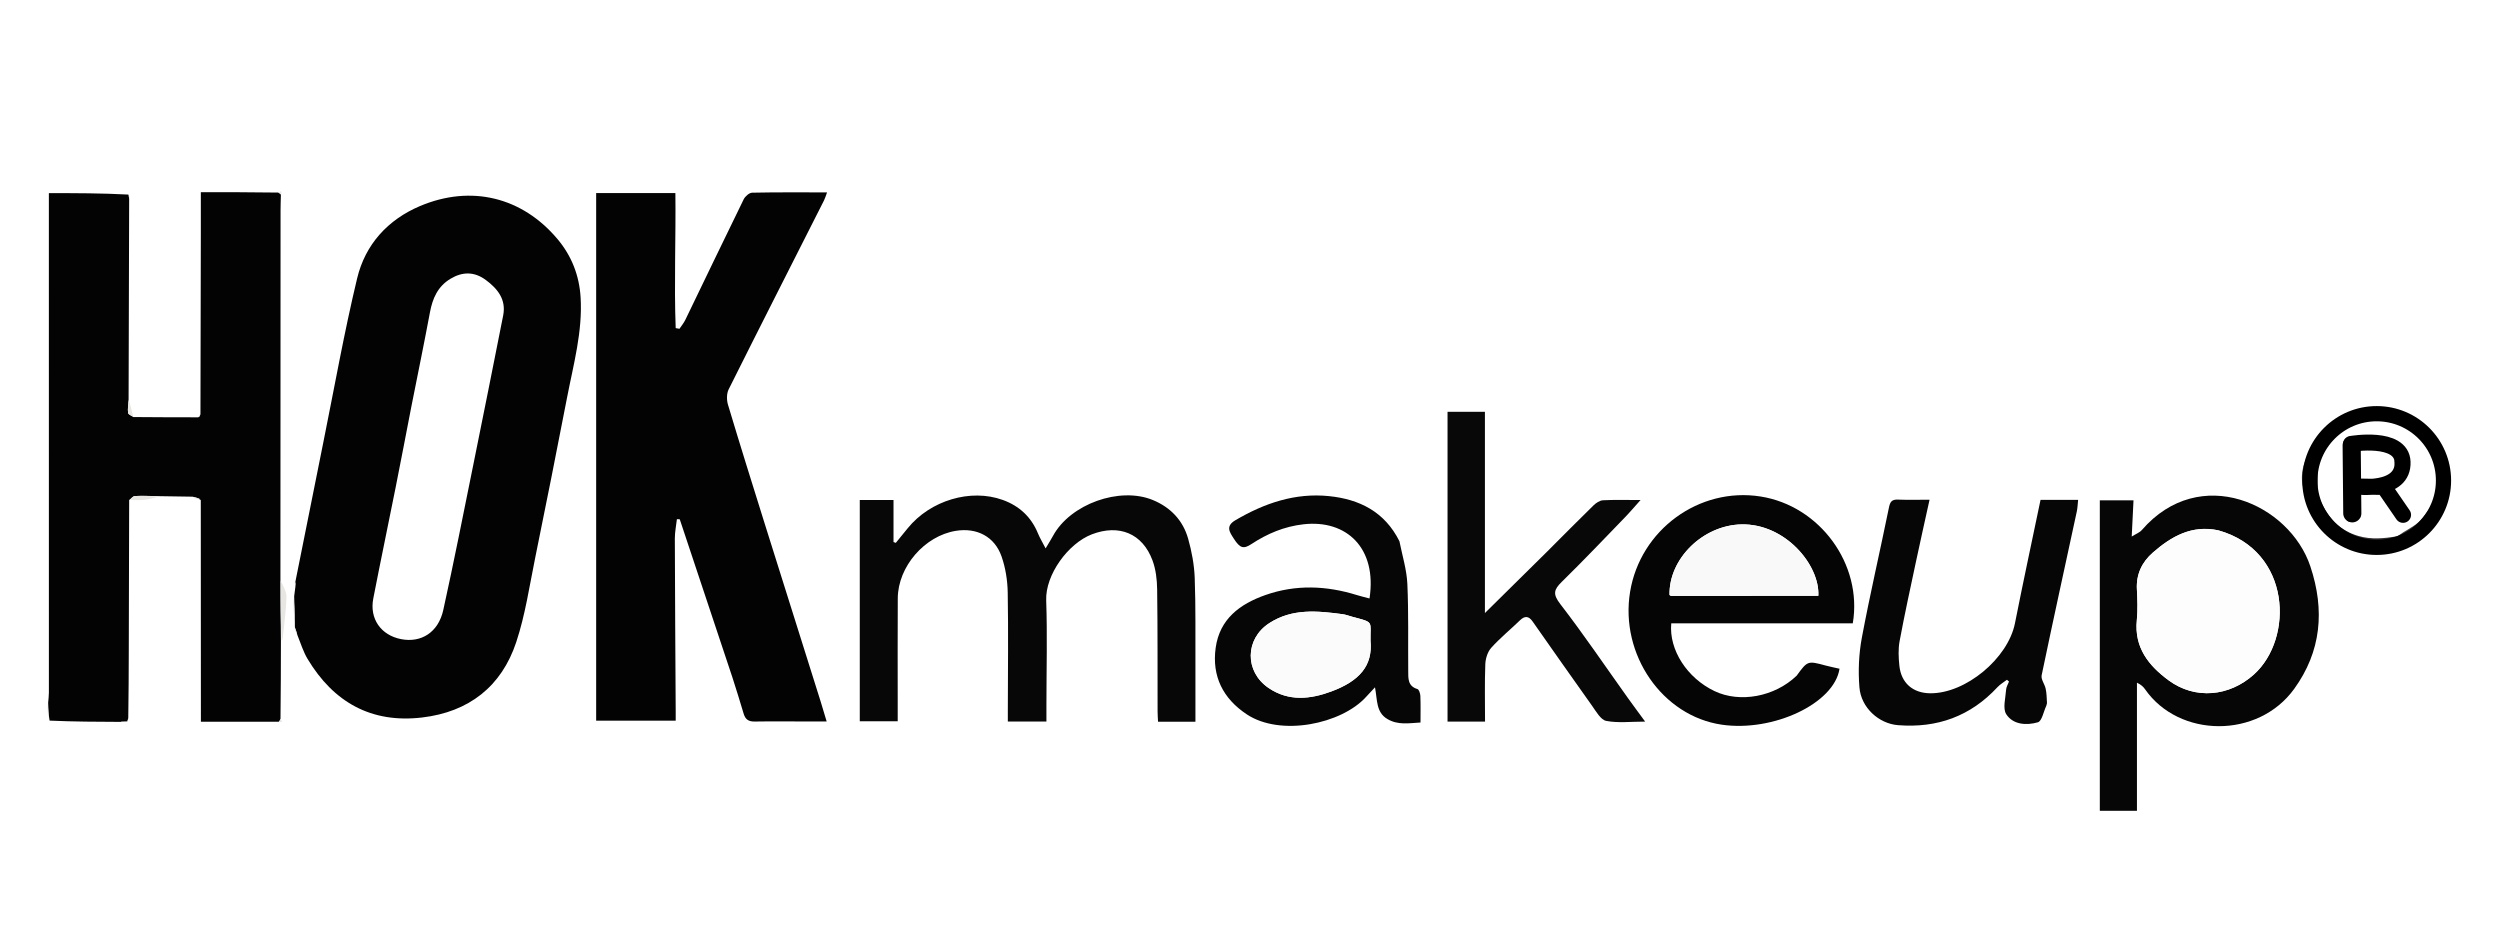
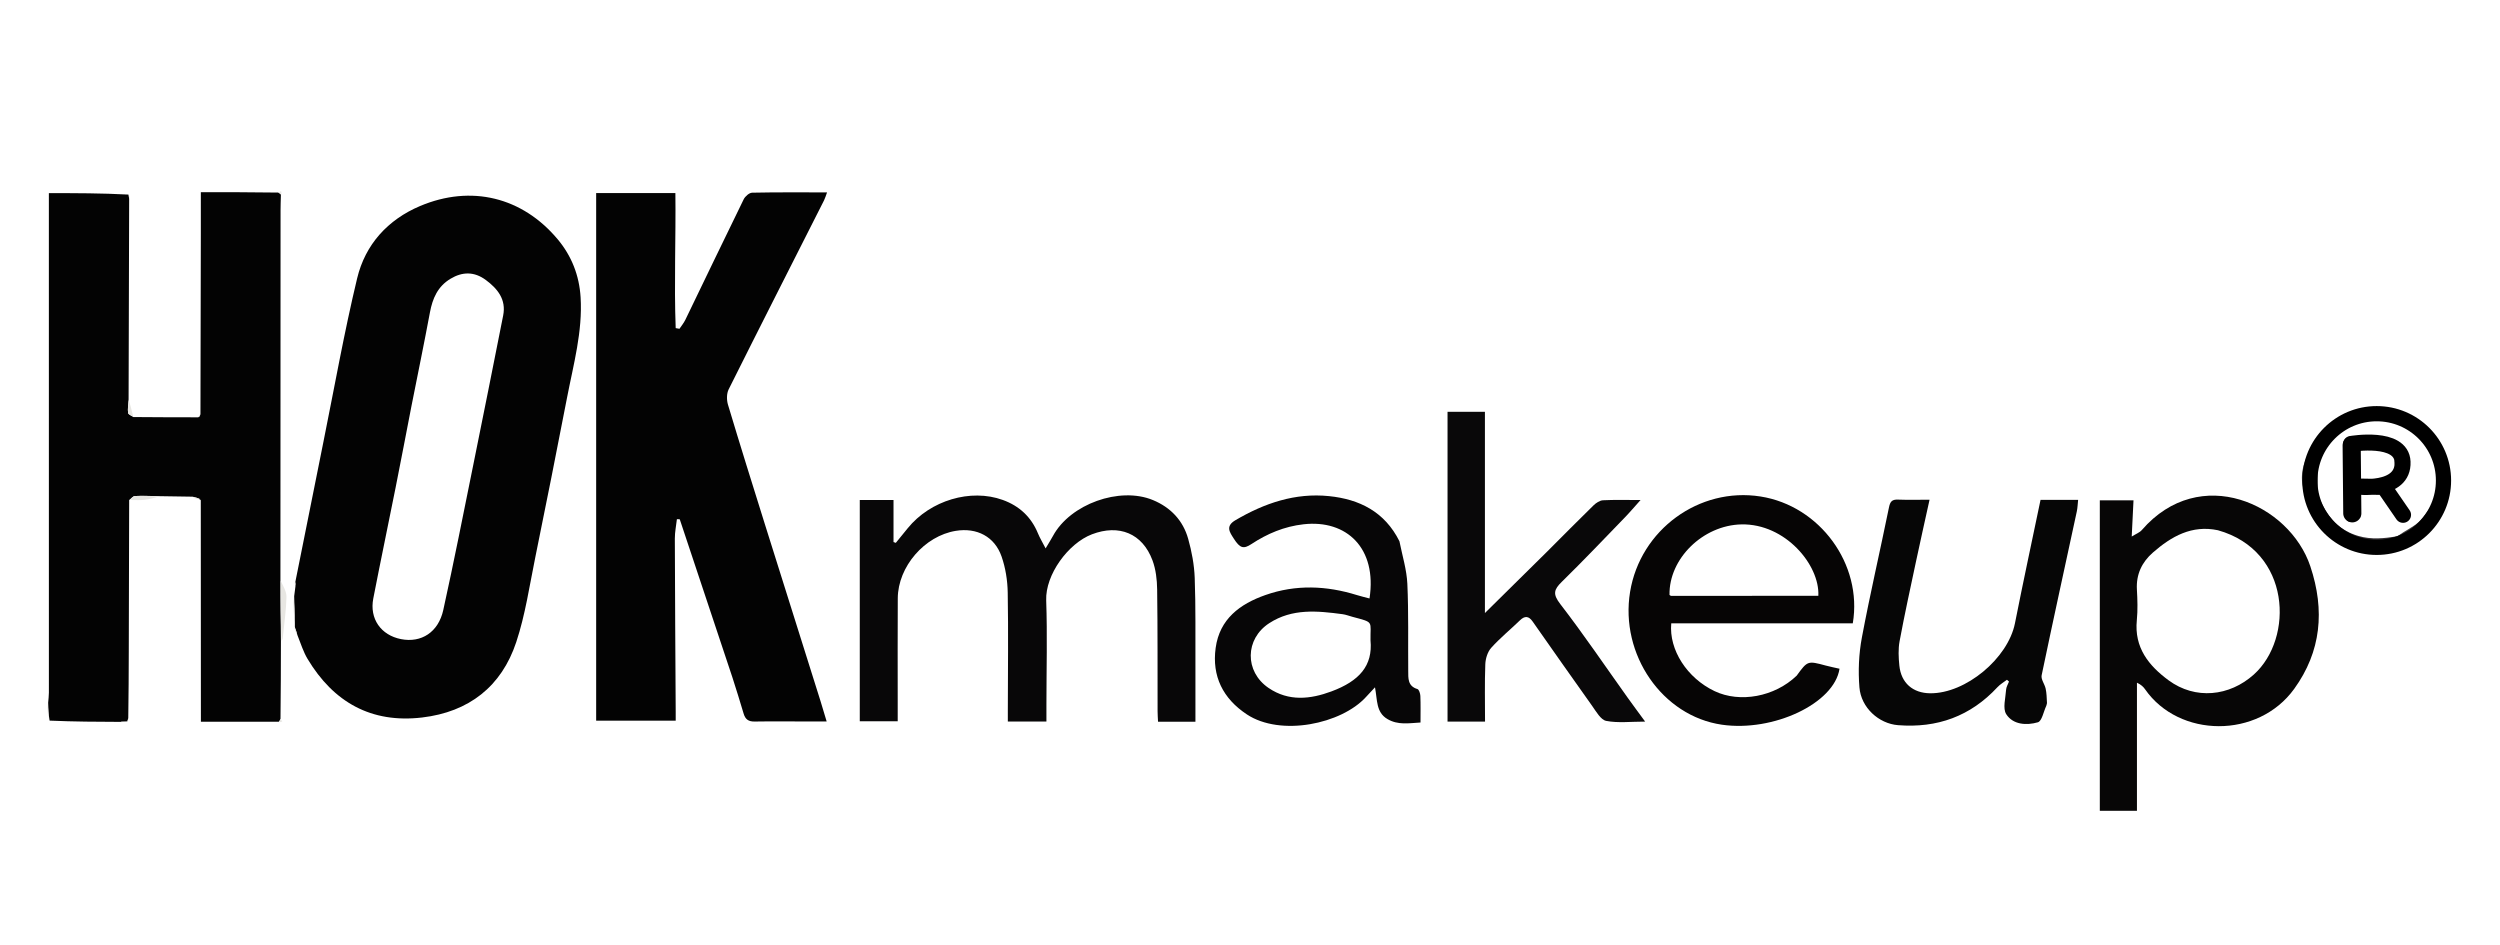
<svg xmlns="http://www.w3.org/2000/svg" version="1.1" id="Layer_1" x="0px" y="0px" width="100%" viewBox="0 0 1220 461" enable-background="new 0 0 1220 461" xml:space="preserve">
  <defs id="defs49">
    <linearGradient id="swatch50">
      <stop style="stop-color:#282629;stop-opacity:1;" offset="0" id="stop50" />
    </linearGradient>
  </defs>
  <path fill="#030303" opacity="1" stroke="none" d=" M23.502,342.951   C23.626,341.301 23.858,339.651 23.859,338.002   C23.868,260.254 23.857,182.505 23.848,104.757   C23.848,101.301 23.848,97.845 23.848,94.25   C36.717,94.25 49.635,94.25 62.677,94.955   C62.877,96.107 62.953,96.554 63.03,97.002   C62.956,129.358 62.881,161.715 62.751,194.892   C62.593,197.659 62.228,199.646 62.517,201.532   C62.635,202.306 64.164,202.863 65.051,203.519   C75.385,203.594 85.72,203.668 96.775,203.65   C97.605,203.039 97.714,202.52 97.823,202.001   C97.885,172.404 97.949,142.808 98.007,113.212   C98.019,106.928 98.009,100.643 98.009,93.785   C110.665,93.785 122.907,93.785 135.738,93.973   C136.578,94.433 136.83,94.705 137.082,94.978   C137.023,97.467 136.913,99.956 136.913,102.445   C136.909,162.335 136.916,222.226 136.848,282.933   C136.881,293.493 136.986,303.234 137.092,312.976   C137.067,325.356 137.042,337.736 136.884,350.743   C136.519,351.653 136.287,351.934 136.056,352.215   C123.6,352.215 111.145,352.215 98.039,352.215   C98.039,316.355 98.039,280.645 97.984,244.099   C96.605,242.967 95.282,242.672 93.958,242.377   C88.952,242.31 83.947,242.243 78.052,242.132   C73.387,242.05 69.603,241.873 65.838,242.065   C64.873,242.115 63.968,243.327 63.035,244.006   C62.972,268.627 62.912,293.249 62.843,317.871   C62.814,328.52 62.767,339.169 62.594,350.433   C62.348,351.377 62.235,351.706 62.122,352.035   C61.646,352.067 61.169,352.098 60.099,352.095   C59.336,352.135 59.167,352.208 58.998,352.281   C47.566,352.237 36.134,352.193 24.205,351.66   C23.639,348.43 23.57,345.69 23.502,342.951  z" id="path2" />
  <path fill="#030303" opacity="1" stroke="none" d=" M144.135,283.941   C148.709,261.116 153.257,238.286 157.863,215.467   C163.228,188.889 167.963,162.158 174.289,135.809   C178.247,119.321 189.225,107.197 205.022,100.532   C229.878,90.044 254.907,96.149 272.187,116.823   C278.905,124.86 282.686,134.363 283.336,145.107   C284.35,161.843 279.86,177.769 276.747,193.892   C271.709,219.985 266.506,246.046 261.2,272.086   C258.383,285.909 256.342,300.037 251.927,313.355   C244.741,335.03 228.783,347.442 206.002,350.137   C181.153,353.076 162.749,342.659 150.091,321.546   C148.064,318.165 146.86,314.29 145.154,309.979   C144.655,308.217 144.279,307.12 143.903,306.024   C143.912,305.573 143.92,305.121 143.894,303.898   C143.757,299.068 143.657,295.009 143.556,290.951   C143.733,289.572 143.91,288.194 144.175,286.177   C144.22,285.006 144.178,284.474 144.135,283.941  M200.777,198.233   C198.213,211.44 195.703,224.657 193.073,237.851   C189.471,255.927 185.678,273.966 182.164,292.06   C180.242,301.96 185.905,309.988 195.734,311.901   C205.572,313.816 213.919,308.562 216.321,297.681   C221.519,274.139 226.174,250.477 230.964,226.846   C235.887,202.557 240.744,178.255 245.549,153.943   C247.093,146.129 242.817,140.89 237.086,136.638   C231.457,132.462 225.664,132.535 219.858,136.029   C213.6,139.795 211.091,145.595 209.81,152.44   C207.001,167.455 203.922,182.42 200.777,198.233  z" id="path3" />
  <path fill="#030303" opacity="1" stroke="none" d=" M357.431,330.629   C348.762,304.639 340.237,279.015 331.713,253.39   C331.25,253.385 330.787,253.381 330.324,253.376   C329.973,256.528 329.31,259.681 329.319,262.832   C329.393,290.992 329.586,319.153 329.742,347.314   C329.749,348.626 329.743,349.939 329.743,351.676   C316.781,351.676 304.065,351.676 290.927,351.676   C290.927,266.025 290.927,180.304 290.927,94.204   C303.702,94.204 316.421,94.204 329.587,94.204   C329.853,116.192 328.916,138.182 329.736,160.121   C330.35,160.231 330.964,160.342 331.578,160.452   C332.539,159.005 333.684,157.647 334.434,156.098   C343.932,136.49 353.327,116.832 362.918,97.271   C363.631,95.817 365.62,94.064 367.049,94.033   C379.026,93.774 391.011,93.886 403.601,93.886   C403.017,95.452 402.69,96.674 402.131,97.778   C386.59,128.508 370.971,159.199 355.585,190.006   C354.554,192.071 354.567,195.205 355.254,197.494   C361.13,217.075 367.233,236.588 373.346,256.097   C382.344,284.811 391.409,313.504 400.435,342.209   C401.377,345.204 402.25,348.22 403.414,352.09   C400.493,352.09 398.11,352.093 395.727,352.09   C386.562,352.077 377.396,351.958 368.234,352.109   C365.189,352.159 363.681,350.982 362.865,348.162   C361.2,342.41 359.349,336.713 357.431,330.629  z" id="path4" />
  <path fill="#080708" opacity="1" stroke="none" d=" M583.37,325.001   C583.371,334.298 583.371,343.095 583.371,352.216   C577.021,352.216 571.415,352.216 565.124,352.216   C565.049,350.571 564.906,348.834 564.902,347.097   C564.852,327.268 564.962,307.437 564.689,287.611   C564.623,282.864 564.052,277.854 562.411,273.45   C557.493,260.255 546.062,255.702 532.883,260.732   C521.229,265.18 510.109,280.502 510.543,292.935   C511.137,309.911 510.667,326.924 510.654,343.921   C510.652,346.543 510.654,349.166 510.654,352.105   C504.171,352.105 498.264,352.105 491.82,352.105   C491.82,350.174 491.817,348.398 491.82,346.622   C491.847,327.46 492.105,308.293 491.766,289.137   C491.661,283.248 490.698,277.119 488.767,271.573   C485.373,261.826 476.674,257.398 466.46,259.048   C451.205,261.513 438.209,276.5 438.113,291.972   C438.011,308.468 438.084,324.966 438.081,341.463   C438.08,344.776 438.081,348.09 438.081,351.988   C431.75,351.988 425.869,351.988 419.569,351.988   C419.569,316.295 419.569,280.272 419.569,243.993   C424.859,243.993 430.131,243.993 436.036,243.993   C436.036,250.884 436.036,257.707 436.036,264.529   C436.41,264.657 436.783,264.786 437.157,264.914   C439.093,262.536 441.032,260.16 442.965,257.779   C454.006,244.182 473.674,238.301 489.343,243.97   C497.428,246.896 503.228,252.256 506.523,260.288   C507.418,262.469 508.659,264.509 510.257,267.617   C511.912,264.827 512.951,263.206 513.864,261.517   C522.246,246.015 546.379,237.306 562.613,244.027   C571.279,247.615 577.305,253.968 579.828,262.932   C581.568,269.114 582.784,275.614 583.02,282.016   C583.543,296.163 583.299,310.338 583.37,325.001  z" id="path5" />
  <path fill="#070606" opacity="1" stroke="none" d=" M1042.831,365   C1042.831,375.446 1042.831,385.391 1042.831,395.664   C1036.582,395.664 1030.828,395.664 1024.708,395.664   C1024.708,345.317 1024.708,294.945 1024.708,244.162   C1029.973,244.162 1035.192,244.162 1041.149,244.162   C1040.879,249.665 1040.61,255.149 1040.281,261.834   C1042.324,260.548 1044.13,259.91 1045.22,258.652   C1073.538,225.985 1117.286,245.936 1127.441,276.353   C1134.642,297.922 1132.688,317.975 1119.596,336.129   C1101.887,360.684 1063.355,360.134 1046.828,336.414   C1045.99,335.212 1044.943,334.154 1042.831,333.158   C1042.831,343.605 1042.831,354.053 1042.831,365  M1082.343,258.757   C1069.611,256.078 1059.667,261.742 1050.626,269.635   C1045.247,274.331 1042.387,280.292 1042.808,287.709   C1043.091,292.685 1043.261,297.731 1042.77,302.675   C1041.447,315.989 1048.541,324.823 1058.28,331.996   C1071.271,341.564 1087.957,339.906 1099.917,329.128   C1119.438,311.537 1118.213,268.848 1082.343,258.757  z" id="path6" />
  <path fill="#060505" opacity="1" stroke="none" d=" M876.785,329.717   C882.123,322.401 882.118,322.419 891,324.801   C893.218,325.396 895.478,325.836 897.685,326.339   C895.137,343.297 865.311,357.294 840.269,353.653   C811.209,349.429 790.469,319.409 795.482,288.828   C800.444,258.557 829.156,237.569 859.146,242.29   C888.069,246.843 909.012,275.348 904.163,304.173   C874.677,304.173 845.099,304.173 815.571,304.173   C814.369,317.132 823.319,330.901 836.716,337.275   C849.082,343.159 866.041,340.056 876.785,329.717  M860.5,290.762   C869.454,290.762 878.408,290.762 887.349,290.762   C888.104,275.686 871.168,255.445 849.802,255.908   C831.034,256.314 814.356,272.653 814.723,290.344   C815.007,290.502 815.291,290.799 815.575,290.799   C830.217,290.803 844.858,290.781 860.5,290.762  z" id="path7" />
  <path fill="#090809" opacity="1" stroke="none" d=" M755.094,269.092   C762.76,261.421 770.129,253.954 777.636,246.629   C778.859,245.437 780.658,244.215 782.249,244.132   C788.012,243.834 793.8,244.015 800.588,244.015   C797.85,247.062 795.475,249.882 792.916,252.524   C782.72,263.051 772.62,273.678 762.154,283.931   C758.289,287.717 757.655,289.901 761.398,294.753   C772.873,309.626 783.412,325.221 794.336,340.521   C796.923,344.145 799.59,347.712 802.834,352.143   C795.769,352.143 789.617,352.919 783.832,351.798   C781.159,351.28 778.943,347.245 776.97,344.483   C767.202,330.809 757.582,317.03 747.917,303.283   C746.088,300.682 744.186,300.348 741.771,302.684   C737.104,307.2 732.031,311.334 727.705,316.146   C725.93,318.12 724.933,321.414 724.829,324.156   C724.481,333.293 724.697,342.452 724.697,352.128   C718.578,352.128 712.705,352.128 706.399,352.128   C706.399,301.887 706.399,251.662 706.399,200.951   C712.161,200.951 718.032,200.951 724.64,200.951   C724.64,233.263 724.64,265.582 724.64,299.161   C735.371,288.567 745.107,278.955 755.094,269.092  z" id="path8" />
  <path fill="#070607" opacity="1" stroke="none" d=" M682.922,264.125   C684.356,271.278 686.472,278.041 686.785,284.886   C687.43,299.016 687.087,313.19 687.214,327.346   C687.246,330.977 686.897,334.82 691.708,336.258   C692.474,336.488 693.091,338.437 693.14,339.618   C693.313,343.75 693.207,347.893 693.207,352.586   C687.482,352.912 682.21,353.936 677.048,350.883   C671.456,347.577 672.193,341.655 670.996,335.408   C669.018,337.535 667.815,338.802 666.641,340.095   C654.615,353.342 624.933,359.556 608.424,348.595   C596.839,340.902 591.336,330.025 593.244,316.161   C595.187,302.05 605.094,294.745 617.527,290.376   C632.345,285.169 647.287,285.768 662.172,290.398   C664.183,291.024 666.241,291.496 668.324,292.052   C672.093,267.498 657.135,253.457 636.089,255.855   C626.732,256.92 618.426,260.409 610.693,265.503   C606.875,268.017 605.134,267.601 602.088,262.841   C600.06,259.672 597.909,256.784 602.921,253.842   C617.063,245.541 632.053,240.421 648.566,242.108   C663.354,243.62 675.721,249.698 682.922,264.125  M668.806,312.473   C668.639,302.932 670.787,303.889 659.976,301.002   C658.37,300.573 656.794,299.938 655.16,299.721   C642.878,298.088 630.65,296.829 619.418,304.093   C607.507,311.796 607.303,327.712 619.052,335.715   C628.927,342.442 639.508,341.201 649.679,337.431   C663.451,332.326 669.983,324.796 668.806,312.473  z" id="path9" />
  <path fill="#060606" opacity="1" stroke="none" d=" M998.929,343.109   C998.746,343.829 998.71,344.174 998.571,344.47   C997.253,347.263 996.46,351.903 994.485,352.479   C988.997,354.078 982.373,353.701 979.057,348.546   C977.227,345.701 978.73,340.629 978.976,336.576   C979.057,335.23 979.901,333.93 980.397,332.609   C980.063,332.314 979.729,332.019 979.395,331.724   C977.834,332.925 976.065,333.933 974.745,335.358   C961.602,349.539 945.31,355.404 926.21,353.88   C916.878,353.135 908.2,345.371 907.396,335.428   C906.748,327.403 907.105,319.056 908.59,311.148   C912.578,289.908 917.494,268.844 921.807,247.663   C922.396,244.769 923.286,243.691 926.218,243.808   C931.012,244.001 935.819,243.86 941.623,243.86   C939.356,254.177 937.141,264.003 935.045,273.854   C932.28,286.849 929.437,299.833 927.004,312.892   C926.285,316.748 926.487,320.877 926.885,324.818   C927.74,333.288 933.464,338.238 941.917,338.321   C959.289,338.491 979.914,321.251 983.305,304.13   C987.275,284.083 991.586,264.105 995.782,243.941   C1001.943,243.941 1007.713,243.941 1014.124,243.941   C1013.905,245.918 1013.862,247.832 1013.465,249.669   C1007.729,276.297 1001.874,302.899 996.318,329.564   C995.916,331.497 997.793,333.826 998.276,336.044   C998.749,338.218 998.796,340.485 998.929,343.109  z" id="path10" />
  <path fill="#322D31" opacity="1" stroke="none" d=" M1147.931,266.221   C1136.392,262.562 1129.084,254.738 1125.61,242.723   C1127.535,241.739 1129.255,241.374 1131.024,241.382   C1131.83,243.311 1132.548,244.886 1133.349,246.418   C1137.172,253.725 1142.357,259.04 1150.765,261.512   C1157.385,263.458 1163.493,262.702 1169.875,261.722   C1170.616,263.066 1171.315,264.039 1171.579,265.008   C1168.772,265.967 1164.793,262.639 1163.957,267.698   C1160.282,267.723 1156.606,267.749 1152.478,267.264   C1150.66,266.576 1149.296,266.399 1147.931,266.221  z" id="path11" />
  <path fill="#3E3C3D" opacity="1" stroke="none" d=" M1172.014,265.012   C1171.315,264.039 1170.616,263.066 1170.153,261.525   C1173.763,258.904 1177.56,257.304 1180.392,254.668   C1183.315,251.947 1185.3,248.218 1188.015,245.139   C1189.275,246.919 1190.214,248.49 1191.153,250.061   C1187.574,257.813 1181.021,262.29 1173.228,265.711   C1172.565,265.266 1172.315,265.101 1172.014,265.012  z" id="path13" />
  <path fill="#5D5C5D" opacity="1" stroke="none" d=" M1130.976,241.008   C1129.255,241.374 1127.535,241.739 1125.57,242.345   C1122.041,235.299 1122.872,228.179 1126.574,221.273   C1128.304,222.925 1129.65,224.461 1131.079,226.458   C1131.1,231.615 1131.038,236.312 1130.976,241.008  z" id="path14" />
  <path fill="#E7E6E2" opacity="1" stroke="none" d=" M137.373,312.729   C136.986,303.234 136.881,293.493 136.961,283.392   C138.086,285.808 139.864,288.602 139.8,291.353   C139.642,298.098 138.638,304.824 137.961,311.556   C137.929,311.872 137.759,312.174 137.373,312.729  z" id="path18" />
  <path fill="#E7E6E2" opacity="1" stroke="none" d=" M63.498,244.002   C63.968,243.327 64.873,242.115 65.838,242.065   C69.603,241.873 73.387,242.05 77.605,242.261   C75.493,242.947 72.96,243.62 70.382,243.926   C68.269,244.177 66.104,243.991 63.498,244.002  z" id="path19" />
  <path fill="#282629" opacity="1" stroke="none" d=" M1189.06,240.008   C1190.05,242.469 1191.04,244.93 1192.076,247.814   C1191.944,248.738 1191.766,249.238 1191.371,249.9   C1190.214,248.49 1189.275,246.919 1188.065,244.776   C1188.216,242.806 1188.638,241.407 1189.06,240.008  z" id="path20" />
  <path fill="#E7E6E2" opacity="1" stroke="none" d=" M143.198,291.086   C143.657,295.009 143.757,299.068 143.76,303.584   C143.387,299.768 143.114,295.495 143.198,291.086  z" id="path21" />
  <path fill="#49454B" opacity="1" stroke="none" d=" M1171.579,265.008   C1172.315,265.101 1172.565,265.266 1172.869,265.711   C1170.233,266.575 1167.49,267.238 1164.353,267.799   C1164.793,262.639 1168.772,265.967 1171.579,265.008  z" id="path22" />
  <path fill="#E7E6E2" opacity="1" stroke="none" d=" M64.975,203.158   C64.164,202.863 62.635,202.306 62.517,201.532   C62.228,199.646 62.593,197.659 62.835,195.354   C63.617,197.595 64.258,200.195 64.975,203.158  z" id="path23" />
  <path fill="#E7E6E2" opacity="1" stroke="none" d=" M23.159,343.084   C23.57,345.69 23.639,348.43 23.72,351.631   C23.426,349.134 23.121,346.176 23.159,343.084  z" id="path24" />
  <path fill="#49454B" opacity="1" stroke="none" d=" M1148.125,266.482   C1149.296,266.399 1150.66,266.576 1152.051,267.094   C1150.824,267.204 1149.572,266.974 1148.125,266.482  z" id="path25" />
  <path fill="#E7E6E2" opacity="1" stroke="none" d=" M94.032,242.701   C95.282,242.672 96.605,242.967 97.879,243.642   C96.587,243.69 95.346,243.358 94.032,242.701  z" id="path27" />
  <path fill="#E7E6E2" opacity="1" stroke="none" d=" M143.644,306.24   C144.279,307.12 144.655,308.217 144.968,309.664   C144.398,308.828 143.891,307.642 143.644,306.24  z" id="path28" />
  <path fill="#E7E6E2" opacity="1" stroke="none" d=" M136.208,352.425   C136.287,351.934 136.519,351.653 136.971,351.208   C137.376,351.397 137.562,351.75 137.747,352.103   C137.285,352.28 136.822,352.458 136.208,352.425  z" id="path29" />
  <path fill="#E7E6E2" opacity="1" stroke="none" d=" M137.304,94.844   C136.83,94.705 136.578,94.433 136.208,93.908   C136.461,93.524 136.832,93.392 137.203,93.261   C137.311,93.744 137.419,94.227 137.304,94.844  z" id="path30" />
  <path fill="#E7E6E2" opacity="1" stroke="none" d=" M143.913,284.032   C144.178,284.474 144.22,285.006 144.105,285.764   C143.862,285.368 143.776,284.746 143.913,284.032  z" id="path31" />
  <path fill="#E7E6E2" opacity="1" stroke="none" d=" M97.616,202.099   C97.714,202.52 97.605,203.039 97.215,203.493   C97.093,203.017 97.251,202.607 97.616,202.099  z" id="path32" />
  <path fill="#E7E6E2" opacity="1" stroke="none" d=" M63.245,96.85   C62.953,96.554 62.877,96.107 62.903,95.33   C63.157,95.566 63.308,96.132 63.245,96.85  z" id="path33" />
  <path fill="#E7E6E2" opacity="1" stroke="none" d=" M62.384,351.914   C62.235,351.706 62.348,351.377 62.663,350.88   C62.792,351.072 62.719,351.433 62.384,351.914  z" id="path34" />
  <path fill="#E7E6E2" opacity="1" stroke="none" d=" M59.077,352.446   C59.167,352.208 59.336,352.135 59.752,352.184   C59.719,352.407 59.438,352.509 59.077,352.446  z" id="path35" />
-   <path fill="#FDFDFD" opacity="1" stroke="none" d=" M1082.744,258.857   C1118.213,268.848 1119.438,311.537 1099.917,329.128   C1087.957,339.906 1071.271,341.564 1058.28,331.996   C1048.541,324.823 1041.447,315.989 1042.77,302.675   C1043.261,297.731 1043.091,292.685 1042.808,287.709   C1042.387,280.292 1045.247,274.331 1050.626,269.635   C1059.667,261.742 1069.611,256.078 1082.744,258.857  z" id="path37" />
-   <path fill="#F9F9F9" opacity="1" stroke="none" d=" M860,290.762   C844.858,290.781 830.217,290.803 815.575,290.799   C815.291,290.799 815.007,290.502 814.724,290.341   C814.356,272.653 831.034,256.314 849.802,255.908   C871.168,255.445 888.104,275.686 887.349,290.762   C878.408,290.762 869.454,290.762 860,290.762  z" id="path38" />
-   <path fill="#FBFBFB" opacity="1" stroke="none" d=" M668.807,312.938   C669.983,324.796 663.451,332.326 649.679,337.431   C639.508,341.201 628.927,342.442 619.052,335.715   C607.303,327.712 607.507,311.796 619.418,304.093   C630.65,296.829 642.878,298.088 655.16,299.721   C656.794,299.938 658.37,300.573 659.976,301.002   C670.787,303.889 668.639,302.932 668.807,312.938  z" id="path39" />
  <path fill="#2E2C2F" opacity="1" stroke="none" d=" M1144.965,220.425   C1147.768,219.074 1148.08,220.394 1148.047,222.681   C1147.927,231.161 1147.93,239.645 1148.026,248.125   C1148.048,250.065 1148.629,251.998 1149,254.336   C1144.788,255.61 1144.401,252.905 1144.443,249.774   C1144.573,240.141 1144.692,230.507 1144.965,220.425  z" id="path44" />
  <path fill="#282629" opacity="1" stroke="none" d=" M1175.306,230.672   C1174.257,229.52 1173.328,228.085 1172.398,226.649   C1172.761,226.426 1173.125,226.203 1173.488,225.98   C1173.889,226.92 1174.289,227.861 1174.986,228.984   C1175.329,229.574 1175.377,229.981 1175.306,230.672  z" id="path46" />
  <path fill="#2E2C2F" opacity="1" stroke="none" d=" M1151.843,252.644   C1151.615,252.14 1151.505,251.272 1151.598,250.201   C1151.854,250.76 1151.908,251.519 1151.843,252.644  z" id="path47" />
  <path fill="#282629" opacity="1" stroke="none" d=" M1169.16,228.943   C1168.7,227.63 1168.639,226.322 1168.559,224.619   C1169.67,225.05 1170.801,225.874 1171.933,226.698   C1171.142,227.448 1170.351,228.198 1169.16,228.943  z" id="path49" />
  <circle style="fill:none;fill-opacity:1;fill-rule:evenodd;stroke:#000000;stroke-width:7.428;stroke-linejoin:round;stroke-dasharray:none;stroke-opacity:1" id="path50" cx="1159.82" cy="234.49" r="32.609" />
  <path style="fill:none;fill-opacity:1;fill-rule:evenodd;stroke:#000000;stroke-width:8.854;stroke-linejoin:round;stroke-dasharray:none;stroke-opacity:1" d="m 1147.615,217.358 c 0.703,74.813 0,0 0,0 z" id="path51" />
  <path style="fill:none;fill-opacity:1;fill-rule:evenodd;stroke:#000000;stroke-width:7.8;stroke-linecap:round;stroke-linejoin:round;stroke-dasharray:none;stroke-opacity:1" d="m 1147.313,216.639 c 0,0 24.605,-4.264 25.137,8.743 0.617,15.092 -22.587,12.022 -22.587,12.022 l 13.479,0.243 9.35,13.601" id="path52" />
</svg>
